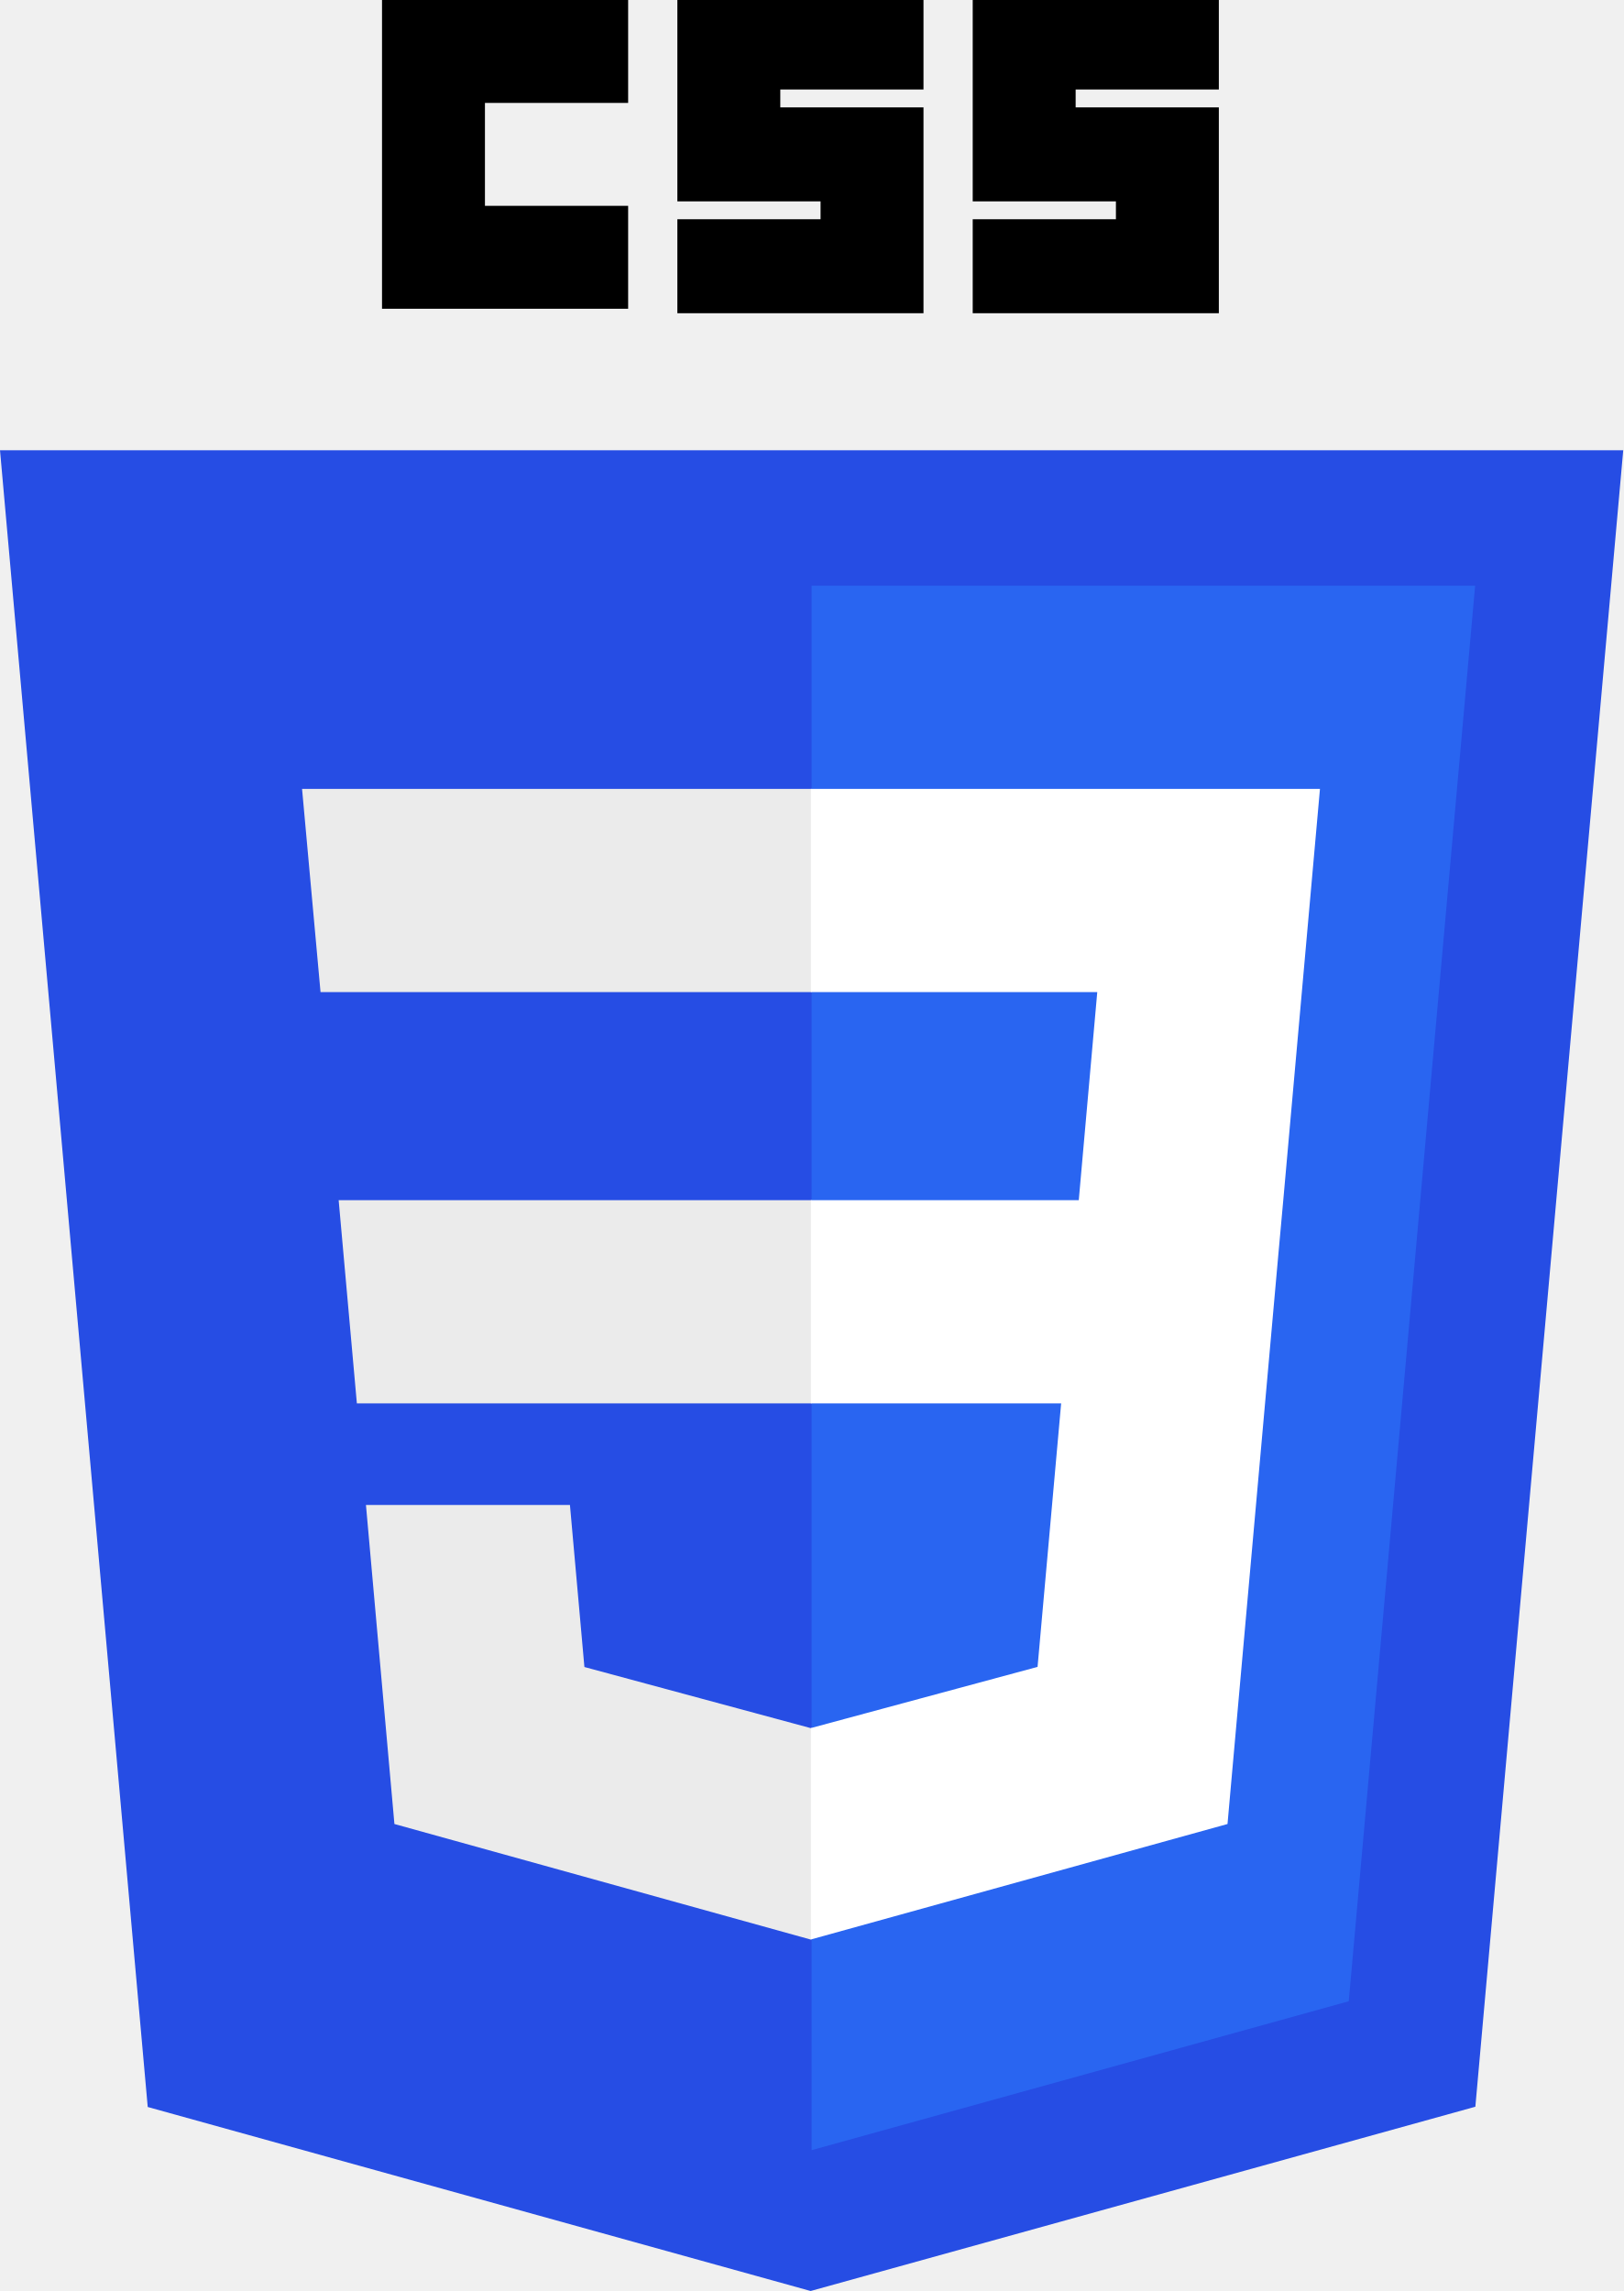
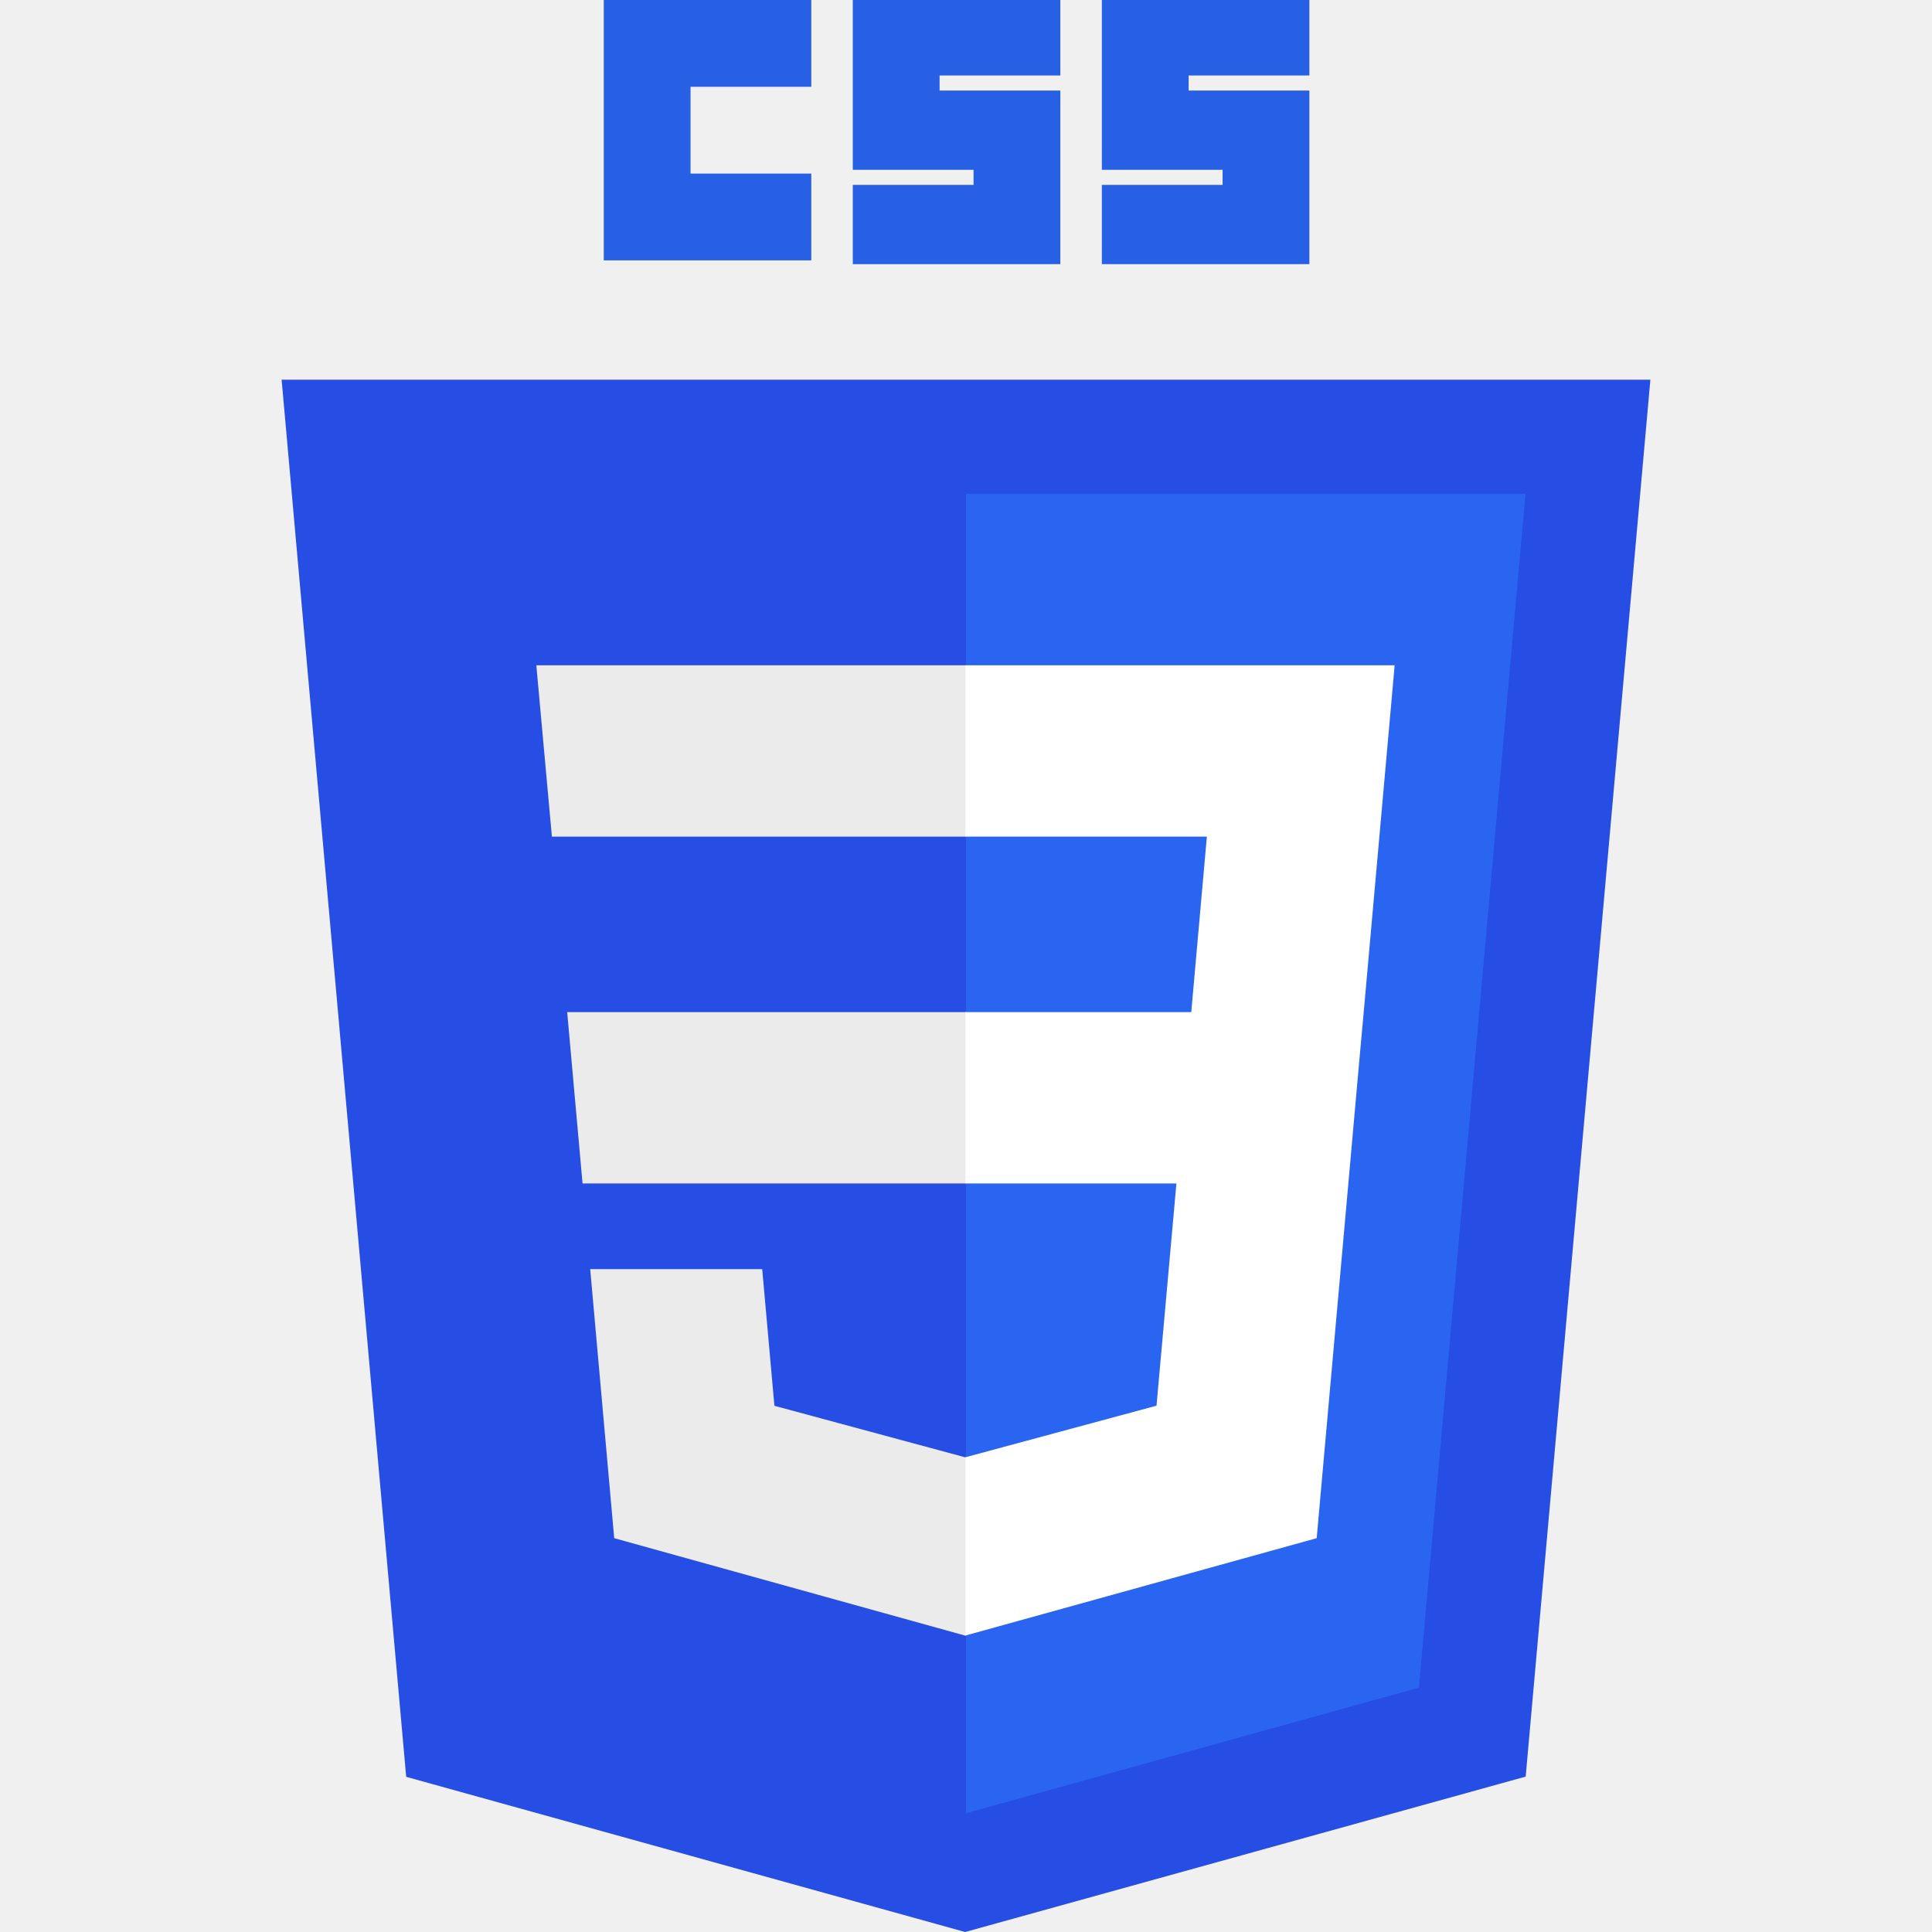
- <svg xmlns="http://www.w3.org/2000/svg" width="102.372mm" height="144.498mm" viewBox="0 0 362.734 512" id="svg3476" version="1.1">
+ <svg xmlns="http://www.w3.org/2000/svg" width="361px" height="361px" viewBox="0 0 362.734 512" id="svg3476" version="1.1">
  <defs id="defs3478" />
  <g id="layer1" transform="translate(-193.633,-276.3622)">
    <g id="g3013" transform="translate(119,276.3622)">
      <polygon id="polygon2989" points="437.367,100.62 404.321,470.819 255.778,512 107.644,470.877 74.633,100.62 " style="fill:#264de4" />
      <polygon id="polygon2991" points="376.03,447.246 404.27,130.894 256,130.894 256,480.523 " style="fill:#2965f1" />
      <polygon id="polygon2993" points="150.31,268.217 154.38,313.627 256,313.627 256,268.217 " style="fill:#ebebeb" />
      <polygon id="polygon2995" points="256,176.305 255.843,176.305 142.132,176.305 146.26,221.716 256,221.716 " style="fill:#ebebeb" />
      <polygon id="polygon2997" points="256,433.399 256,386.153 255.801,386.206 205.227,372.55 201.994,336.333 177.419,336.333 156.409,336.333 162.771,407.634 255.791,433.457 " style="fill:#ebebeb" />
-       <path id="path2999" d="m 160,0 55,0 0,23 -32,0 0,23 32,0 0,23 -55,0 z" />
-       <path id="path3001" d="m 226,0 55,0 0,20 -32,0 0,4 32,0 0,46 -55,0 0,-21 32,0 0,-4 -32,0 z" />
-       <path id="path3003" d="m 292,0 55,0 0,20 -32,0 0,4 32,0 0,46 -55,0 0,-21 32,0 0,-4 -32,0 z" />
+       <path id="path2999" d="m 160,0 55,0 0,23 -32,0 0,23 32,0 0,23 -55,0 z" style="fill:#2760e5" />
+       <path id="path3001" d="m 226,0 55,0 0,20 -32,0 0,4 32,0 0,46 -55,0 0,-21 32,0 0,-4 -32,0 z" style="fill:#2760e5" />
+       <path id="path3003" d="m 292,0 55,0 0,20 -32,0 0,4 32,0 0,46 -55,0 0,-21 32,0 0,-4 -32,0 z" style="fill:#2760e5" />
      <polygon id="polygon3005" points="311.761,313.627 306.49,372.521 255.843,386.191 255.843,433.435 348.937,407.634 349.62,399.962 360.291,280.411 361.399,268.217 369.597,176.305 255.843,176.305 255.843,221.716 319.831,221.716 315.699,268.217 255.843,268.217 255.843,313.627 " style="fill:#ffffff" />
    </g>
  </g>
</svg>
